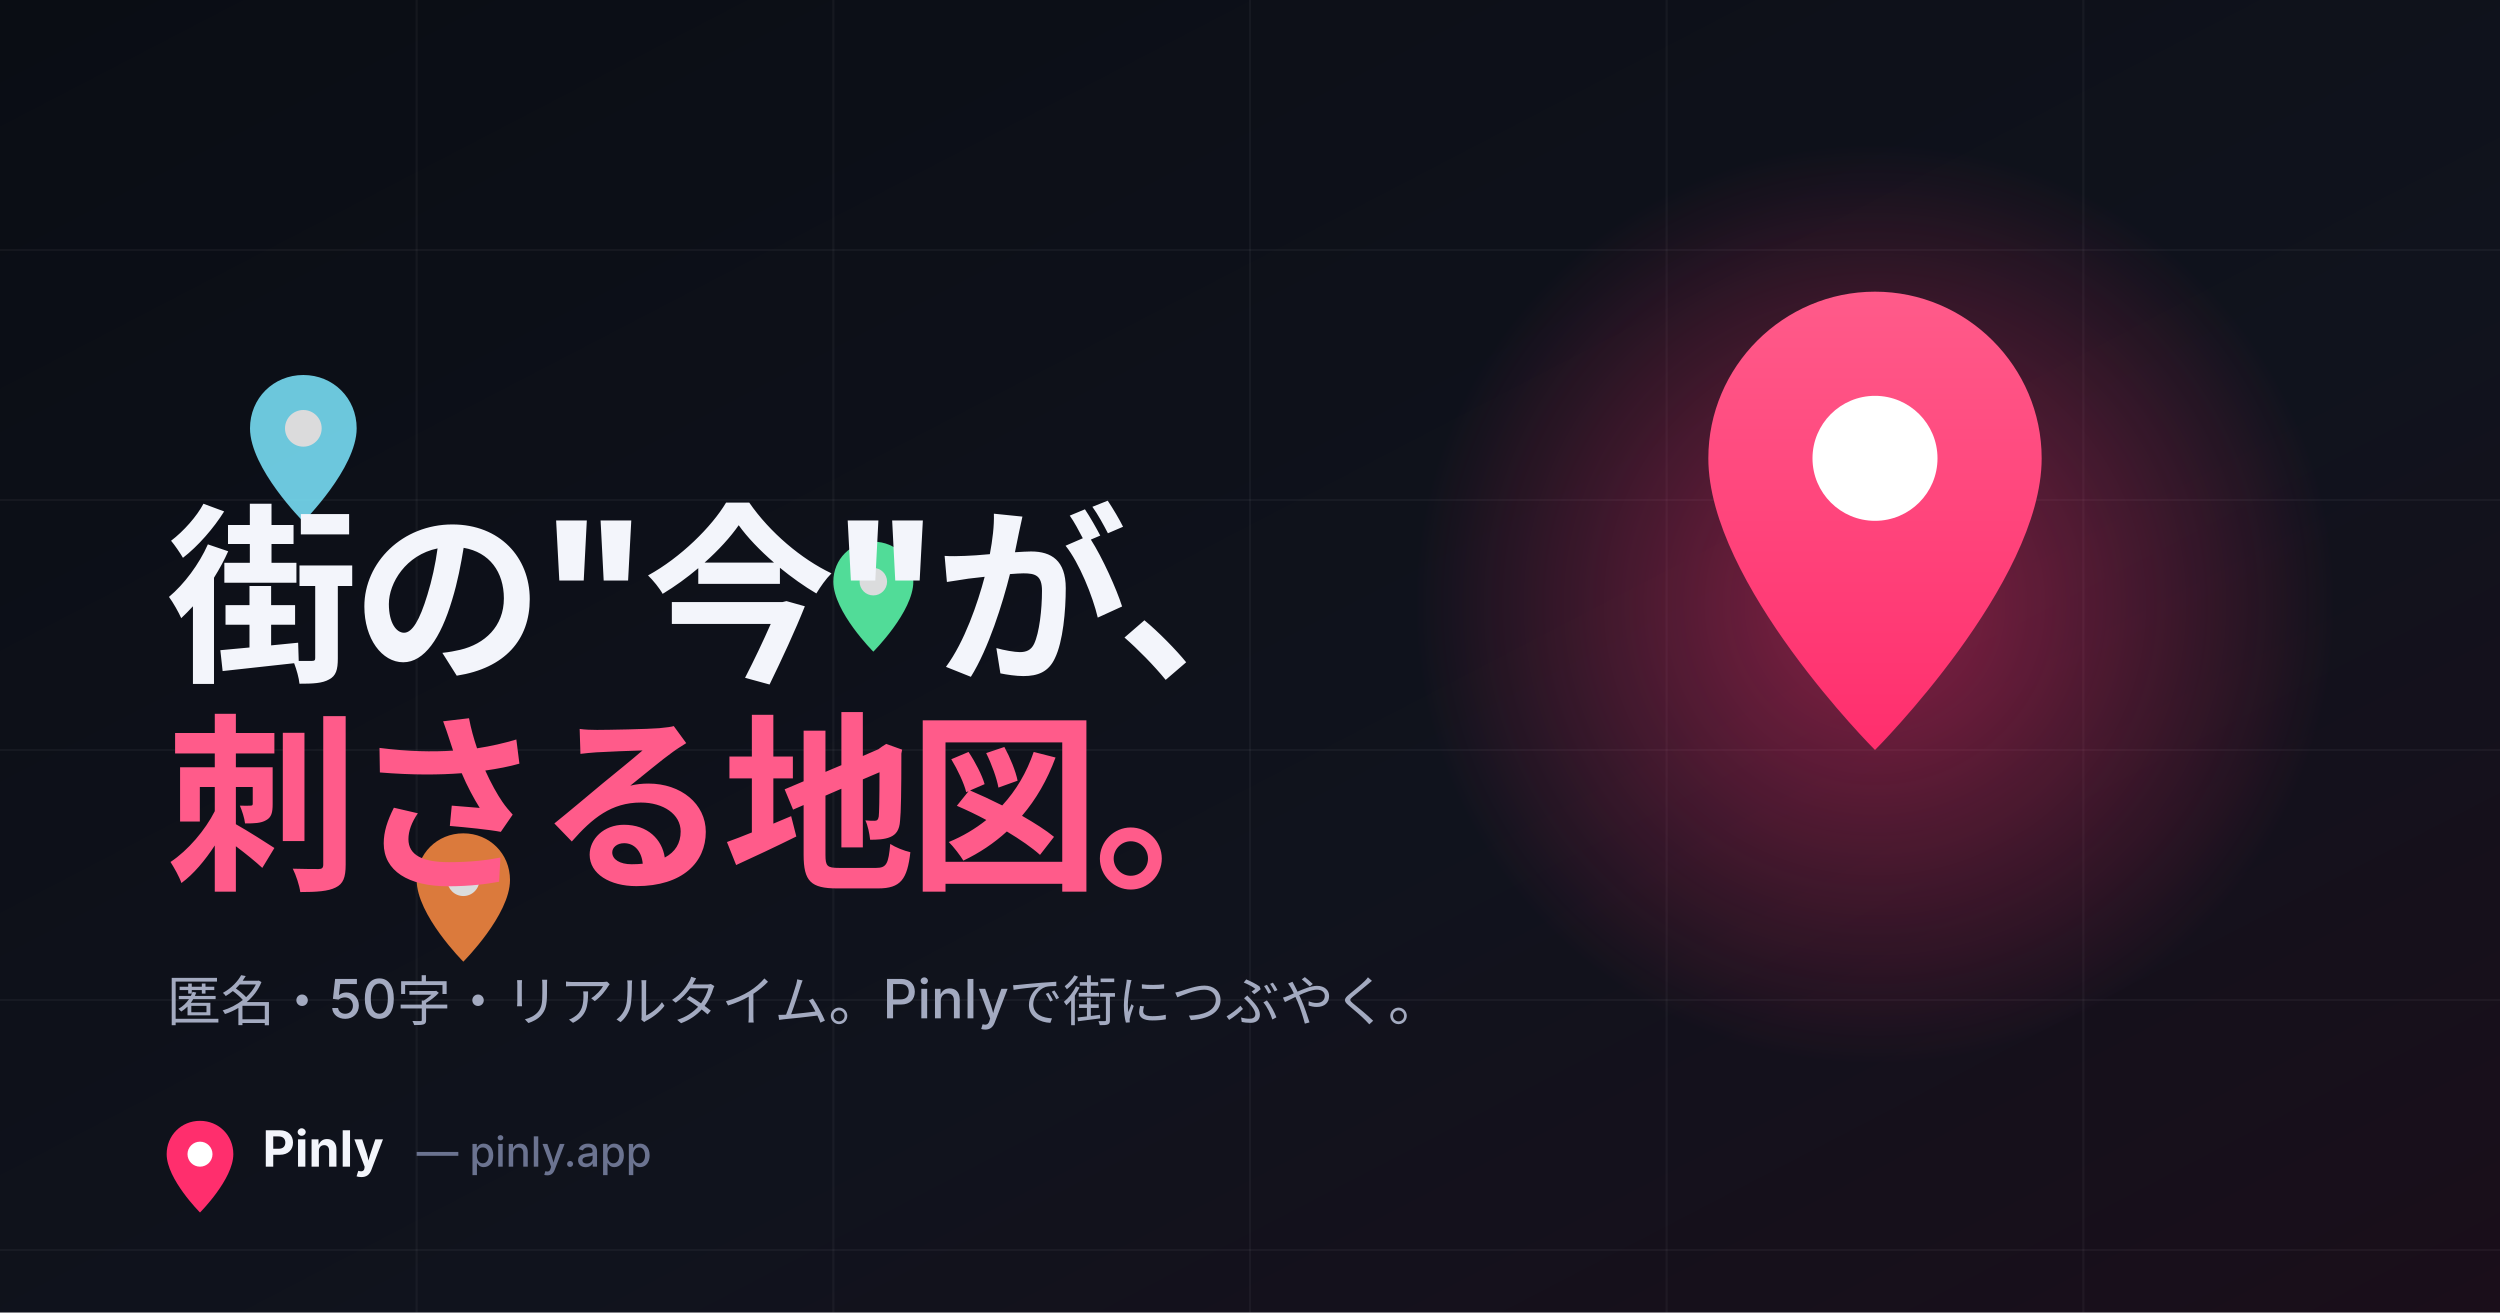
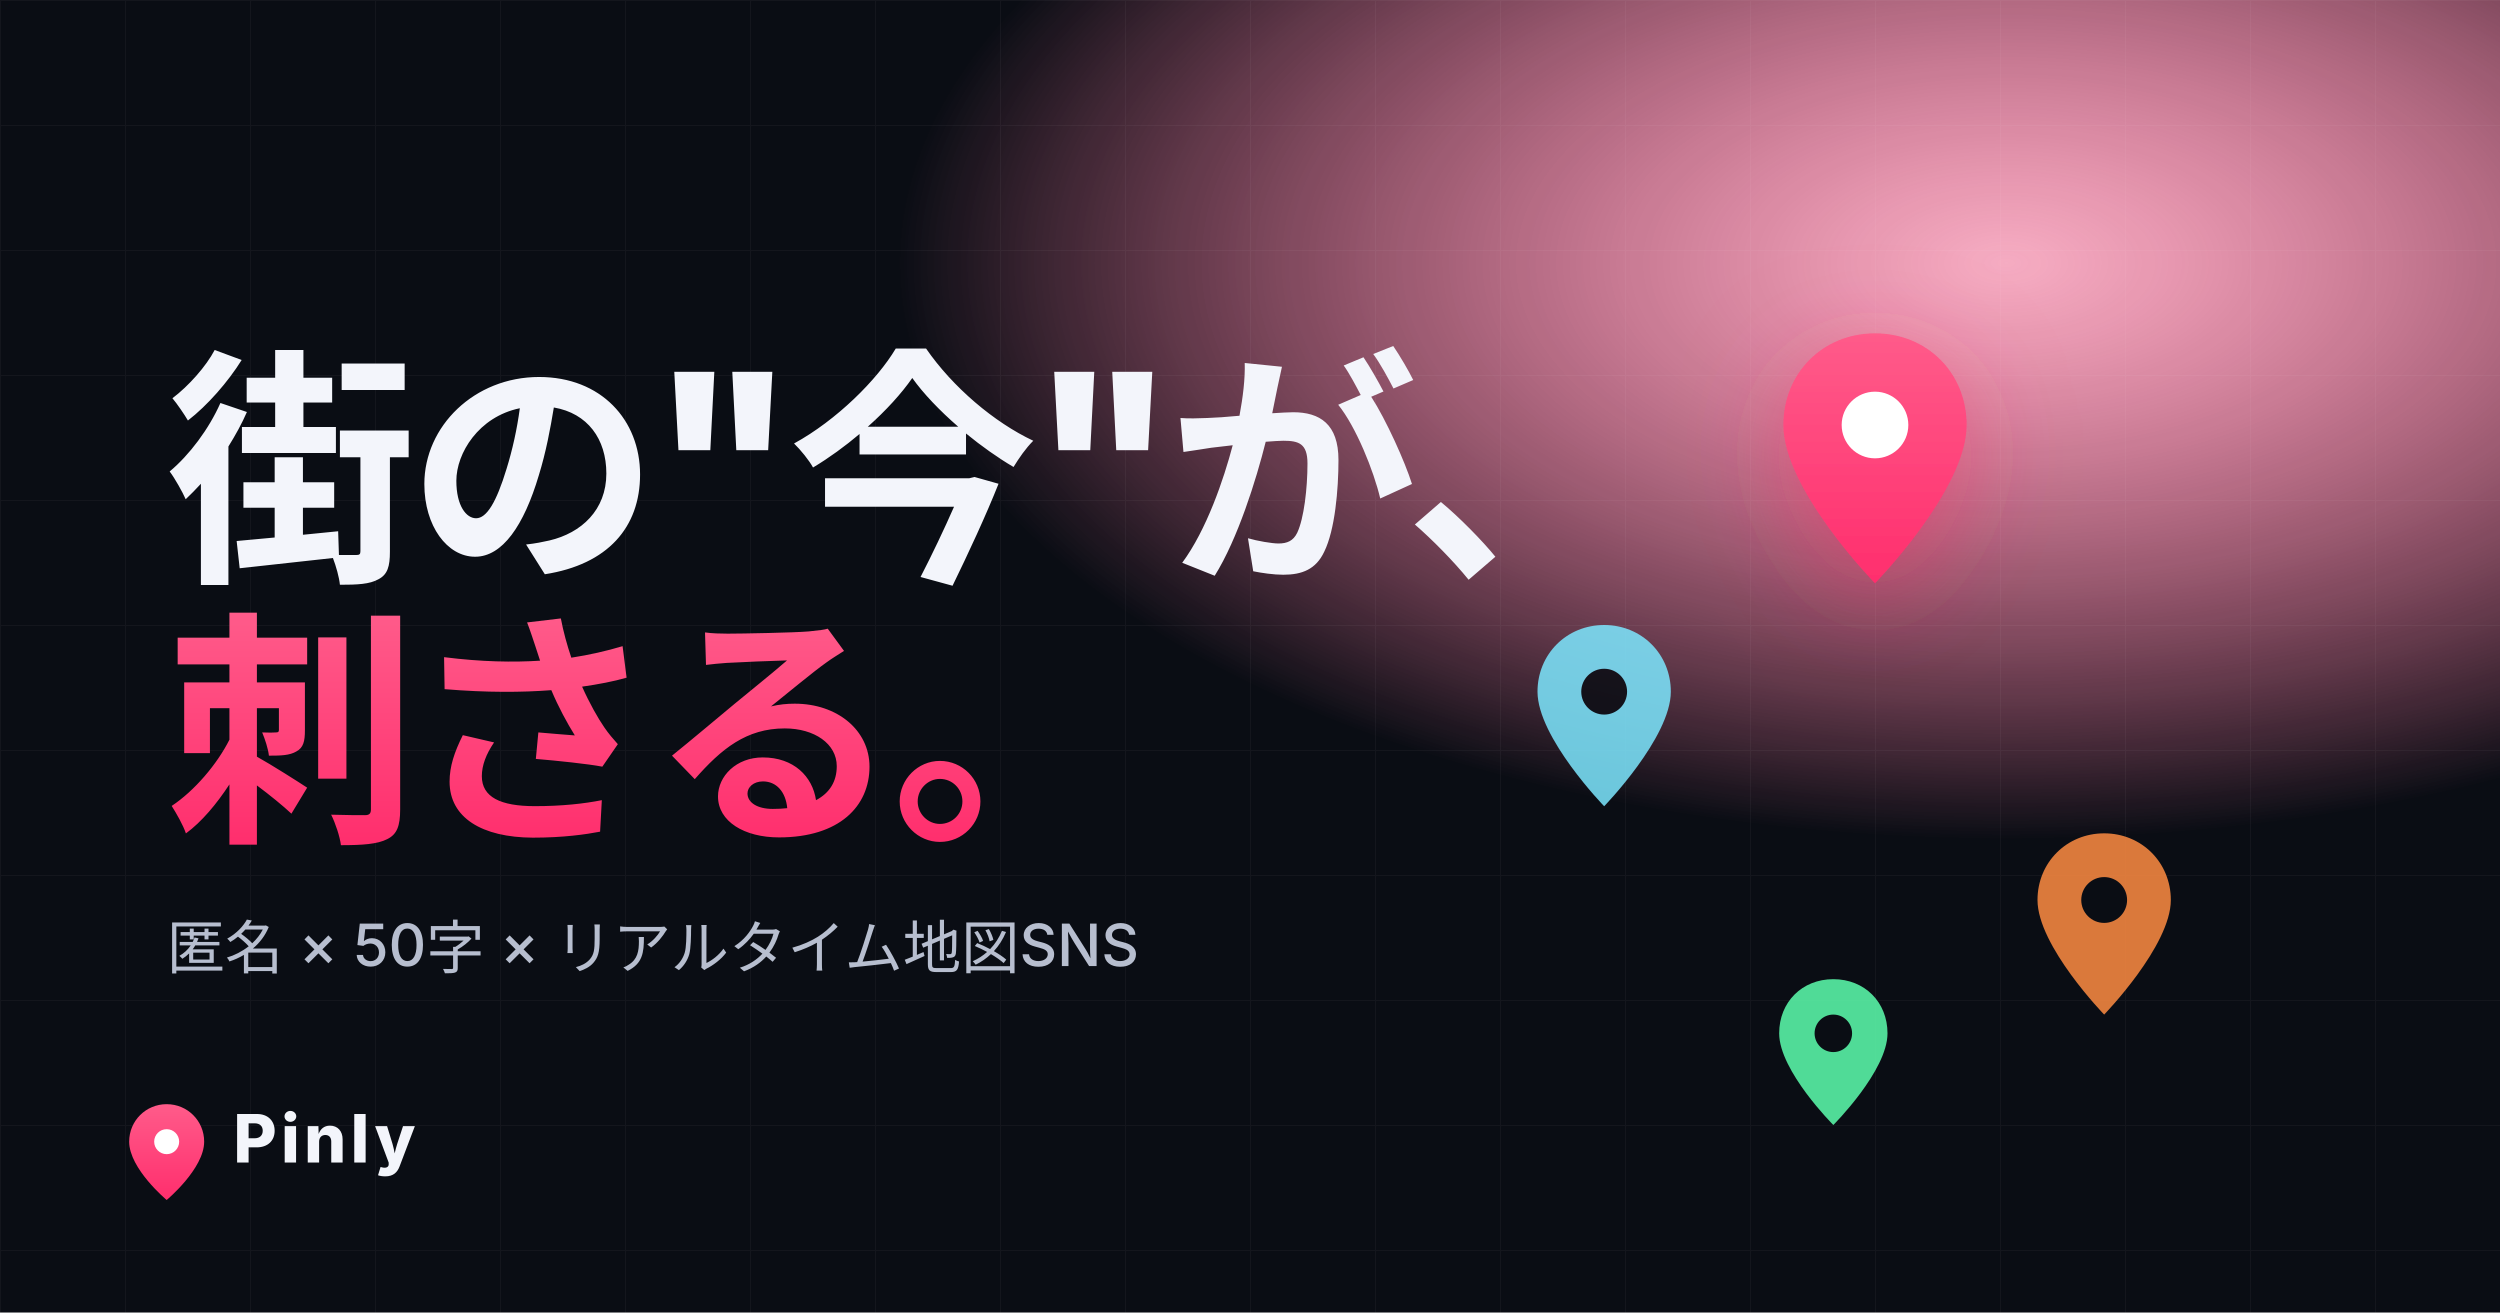
<svg xmlns="http://www.w3.org/2000/svg" viewBox="0 0 1200 630">
  <defs>
-     <linearGradient id="bg" x1="0" y1="0" x2="1" y2="1">
-       <stop offset="0" stop-color="#0a0d14" />
-       <stop offset="0.6" stop-color="#10131d" />
-       <stop offset="1" stop-color="#1a0e1a" />
-     </linearGradient>
+     <radialGradient id="bg" cx="80%" cy="20%" r="80%">
+       <stop offset="0%" stop-color="#ff2e6d" stop-opacity="0.35" />
+       <stop offset="55%" stop-color="#0a0d14" stop-opacity="1" />
+       <stop offset="100%" stop-color="#0a0d14" />
+     </radialGradient>
    <linearGradient id="pin" x1="0" y1="0" x2="0" y2="1">
      <stop offset="0" stop-color="#ff5b8a" />
      <stop offset="1" stop-color="#ff2e6d" />
    </linearGradient>
-     <radialGradient id="glow" cx="50%" cy="50%" r="50%">
-       <stop offset="0" stop-color="#ff2e6d" stop-opacity="0.5" />
-       <stop offset="1" stop-color="#ff2e6d" stop-opacity="0" />
-     </radialGradient>
+     <pattern id="grid" x="0" y="0" width="60" height="60" patternUnits="userSpaceOnUse">
+       <path d="M 60 0 L 0 0 0 60" fill="none" stroke="rgba(255,255,255,0.04)" stroke-width="1" />
+     </pattern>
  </defs>
  <rect width="1200" height="630" fill="url(#bg)" />
-   <g stroke="rgba(255,255,255,0.04)" stroke-width="1">
-     <line x1="0" y1="120" x2="1200" y2="120" />
-     <line x1="0" y1="240" x2="1200" y2="240" />
-     <line x1="0" y1="360" x2="1200" y2="360" />
-     <line x1="0" y1="480" x2="1200" y2="480" />
-     <line x1="0" y1="600" x2="1200" y2="600" />
-     <line x1="200" y1="0" x2="200" y2="630" />
-     <line x1="400" y1="0" x2="400" y2="630" />
-     <line x1="600" y1="0" x2="600" y2="630" />
-     <line x1="800" y1="0" x2="800" y2="630" />
-     <line x1="1000" y1="0" x2="1000" y2="630" />
+   <rect width="1200" height="630" fill="url(#grid)" />
+   <g transform="translate(900,160)">
+     <path d="M0 0c-25 0-44 19-44 44 0 31 44 76 44 76s44-45 44-76C44 19 25 0 0 0z" fill="url(#pin)" filter="drop-shadow(0 12px 24px rgba(255,46,109,.5))" />
+     <circle cx="0" cy="44" r="16" fill="#fff" />
  </g>
-   <circle cx="900" cy="290" r="220" fill="url(#glow)" />
-   <g transform="translate(820,140)">
-     <path d="M80 0C36 0 0 36 0 80c0 60 80 140 80 140s80-80 80-140C160 36 124 0 80 0z" fill="url(#pin)" />
-     <circle cx="80" cy="80" r="30" fill="#fff" />
+   <g transform="translate(770,300)" opacity="0.85">
+     <path d="M0 0c-18 0-32 14-32 32 0 22 32 55 32 55s32-33 32-55C32 14 18 0 0 0z" fill="#7ce7ff" />
+     <circle cx="0" cy="32" r="11" fill="#0a0d14" />
  </g>
-   <g opacity="0.85">
-     <g transform="translate(120,180) scale(0.4)">
-       <path d="M64 0C28 0 0 28 0 64c0 48 64 112 64 112s64-64 64-112C128 28 100 0 64 0z" fill="#7ce7ff" />
-       <circle cx="64" cy="64" r="22" fill="#fff" />
-     </g>
-     <g transform="translate(200,400) scale(0.35)">
-       <path d="M64 0C28 0 0 28 0 64c0 48 64 112 64 112s64-64 64-112C128 28 100 0 64 0z" fill="#ff8c42" />
-       <circle cx="64" cy="64" r="22" fill="#fff" />
-     </g>
-     <g transform="translate(400,260) scale(0.3)">
-       <path d="M64 0C28 0 0 28 0 64c0 48 64 112 64 112s64-64 64-112C128 28 100 0 64 0z" fill="#5dffae" />
-       <circle cx="64" cy="64" r="22" fill="#fff" />
-     </g>
+   <g transform="translate(1010,400)" opacity="0.85">
+     <path d="M0 0c-18 0-32 14-32 32 0 22 32 55 32 55s32-33 32-55C32 14 18 0 0 0z" fill="#ff8c42" />
+     <circle cx="0" cy="32" r="11" fill="#0a0d14" />
+   </g>
+   <g transform="translate(880,470)" opacity="0.85">
+     <path d="M0 0c-15 0-26 11-26 26 0 18 26 44 26 44s26-26 26-44C26 11 15 0 0 0z" fill="#5dffae" />
+     <circle cx="0" cy="26" r="9" fill="#0a0d14" />
  </g>
  <g font-family="Inter, system-ui, sans-serif">
-     <text x="80" y="320" fill="#f3f5fb" font-size="92" font-weight="800" letter-spacing="-3">街の"今"が、</text>
-     <text x="80" y="420" fill="#ff5b8a" font-size="92" font-weight="800" letter-spacing="-3">刺さる地図。</text>
-     <text x="80" y="490" fill="#a3aac0" font-size="26" font-weight="500">匿名・50字・リアルタイム。Pinlyで街につぶやく。</text>
+     <text x="80" y="270" fill="#f3f5fb" font-size="120" font-weight="800" letter-spacing="-4">街の"今"が、</text>
+     <text x="80" y="395" fill="url(#pin)" font-size="120" font-weight="800" letter-spacing="-4">刺さる。</text>
+     <text x="80" y="465" fill="#b7becf" font-size="28" font-weight="500">匿名 × 50字 × リアルタイム地図SNS</text>
    <g transform="translate(80,560)">
-       <g transform="translate(0,-22)">
-         <path d="M16 0C7 0 0 7 0 16c0 12 16 28 16 28s16-16 16-28C32 7 25 0 16 0z" fill="#ff2e6d" />
-         <circle cx="16" cy="16" r="6" fill="#fff" />
-       </g>
-       <text x="46" y="0" fill="#f3f5fb" font-size="24" font-weight="700">Pinly</text>
-       <text x="120" y="0" fill="#6b7390" font-size="20" font-weight="500">— pinly.app</text>
+       <path d="M0 -30C-10 -30 -18 -22 -18 -12c0 13 18 28 18 28s18-15 18-28C18 -22 10 -30 0 -30z" fill="url(#pin)" />
+       <circle cx="0" cy="-12" r="6" fill="#fff" />
+       <text x="32" y="-2" fill="#f3f5fb" font-size="32" font-weight="800" letter-spacing="2">Pinly</text>
    </g>
  </g>
</svg>
